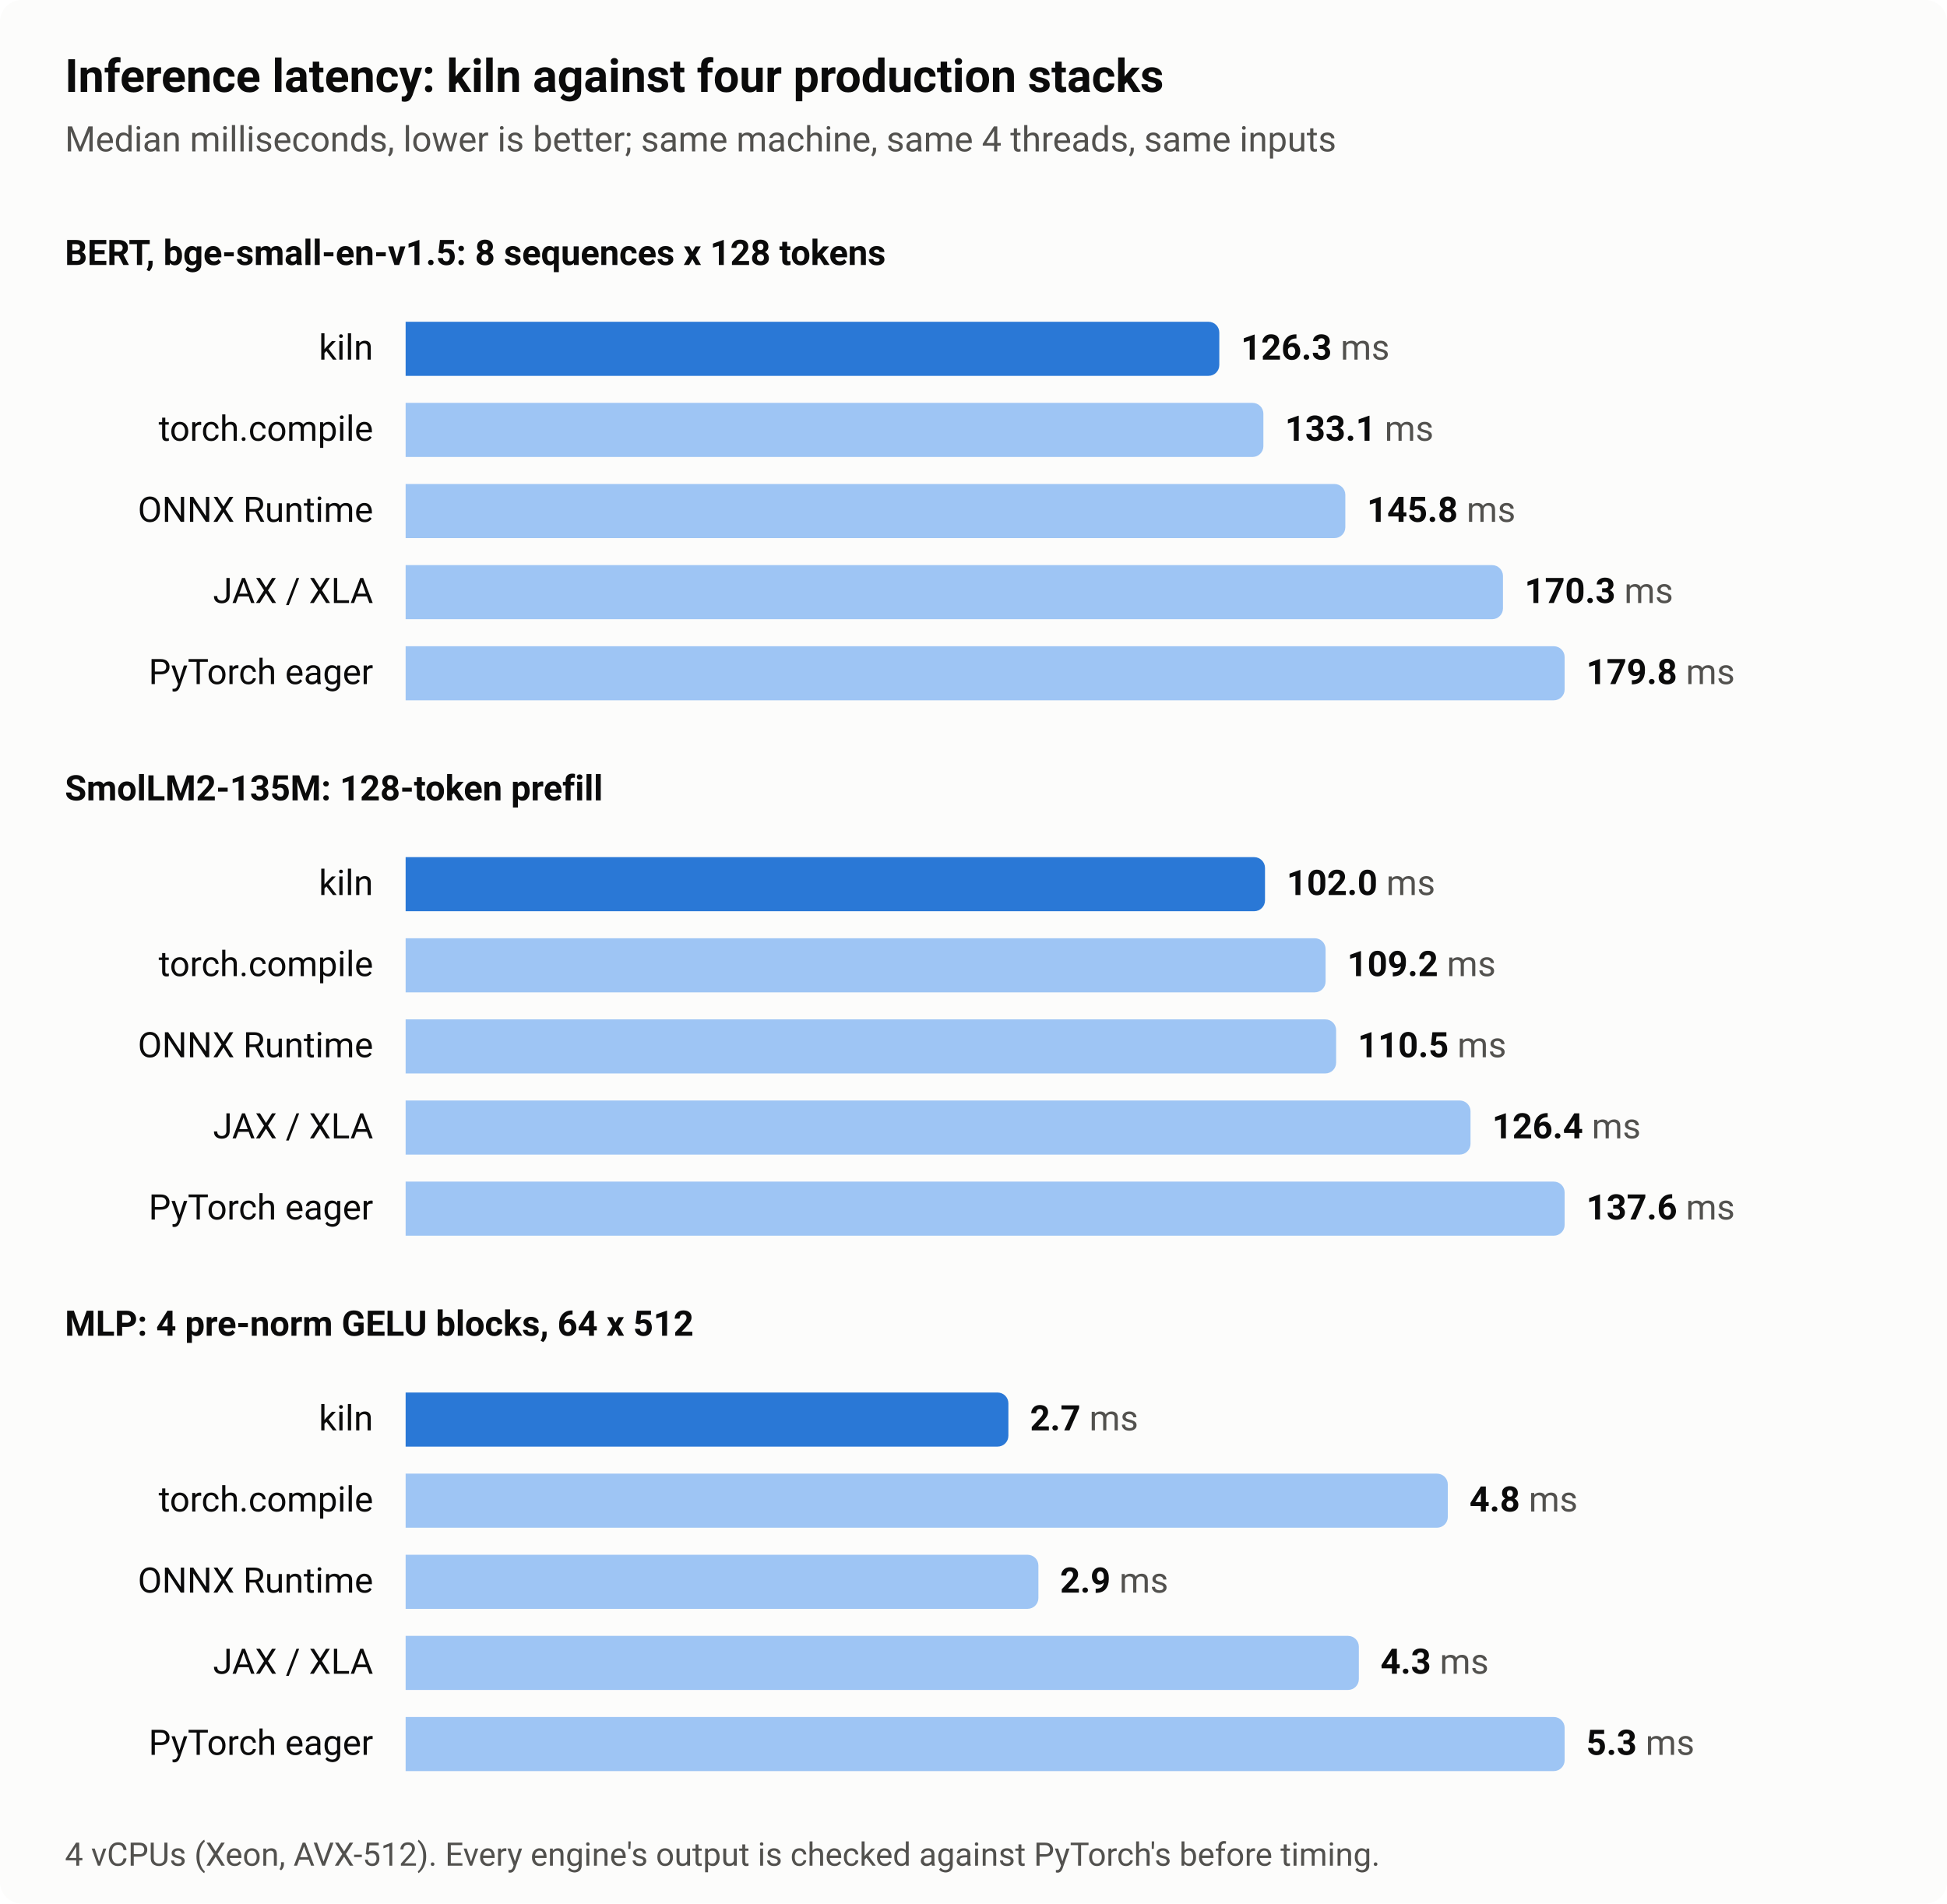
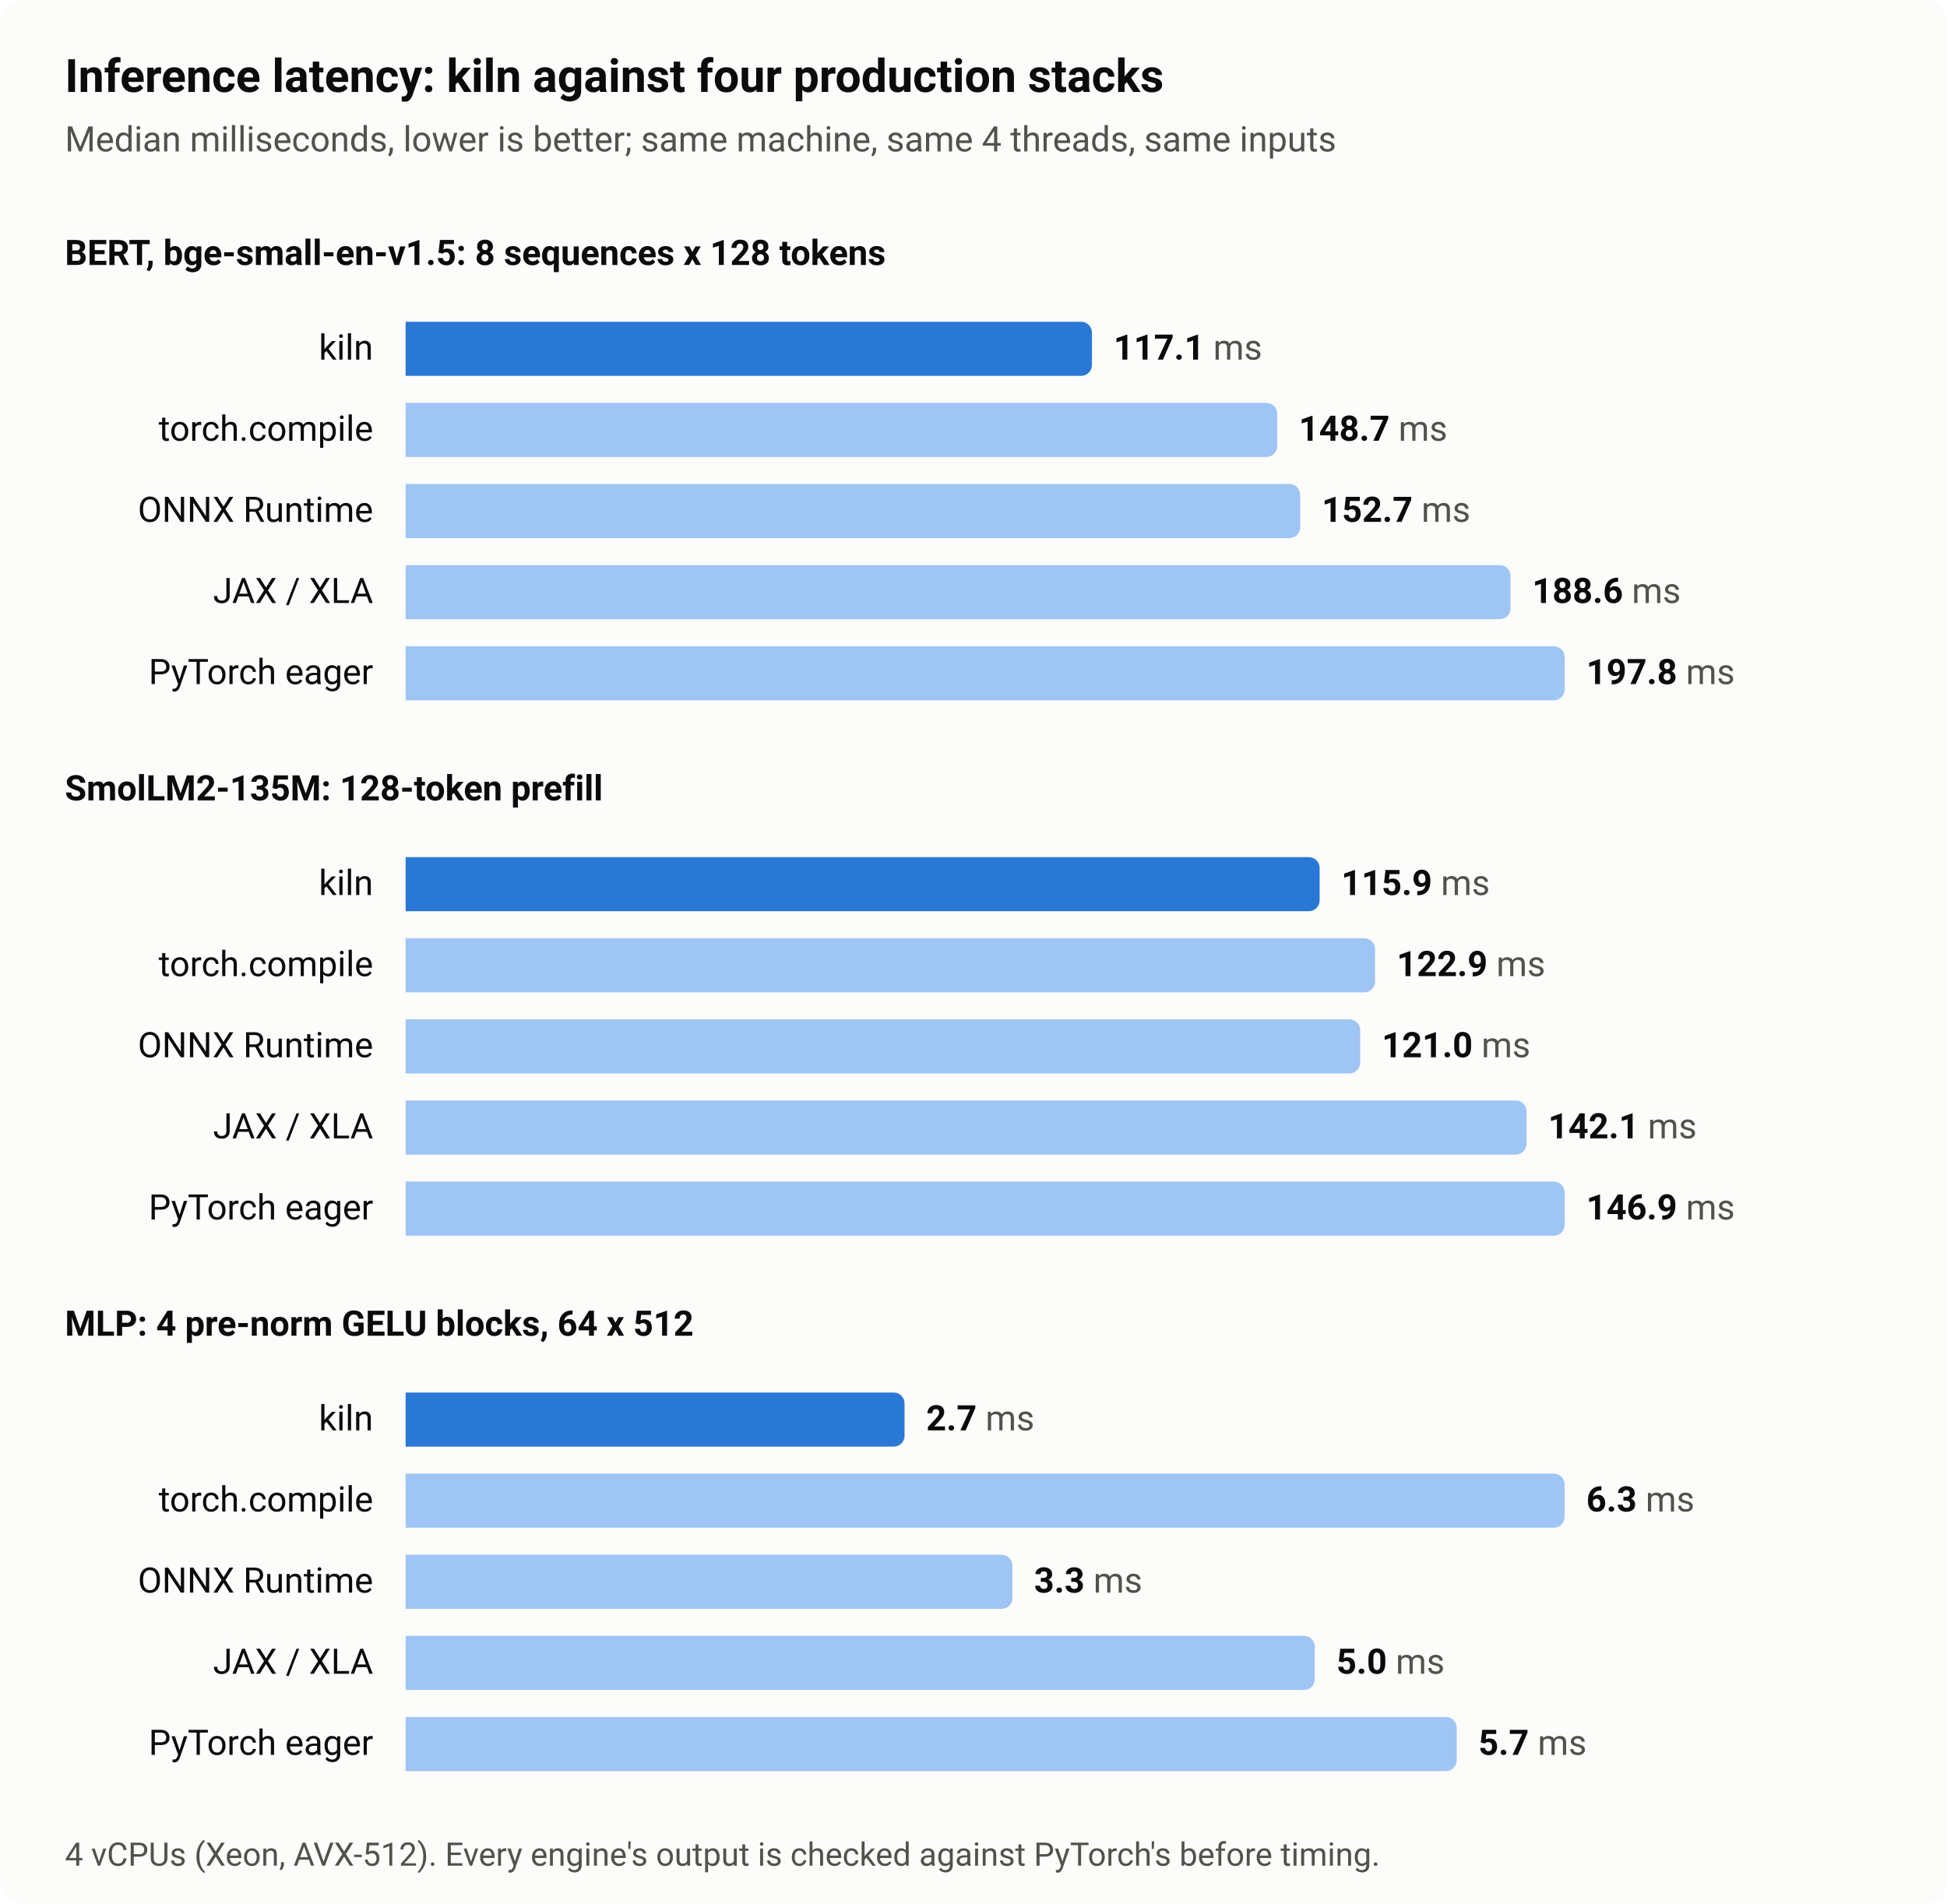
<svg xmlns="http://www.w3.org/2000/svg" width="720" height="704" viewBox="0 0 720 704" font-family="system-ui, -apple-system, 'Segoe UI', Roboto, sans-serif" role="img" aria-label="Inference latency: kiln against four production stacks">
  <rect width="720" height="704" rx="8" fill="#fcfcfb" />
  <text x="24" y="34" font-size="17" font-weight="600" fill="#0b0b0b">Inference latency: kiln against four production stacks</text>
  <text x="24" y="56" font-size="13" fill="#52514e">Median milliseconds, lower is better; same machine, same 4 threads, same inputs</text>
  <text x="24" y="98" font-size="13" font-weight="600" fill="#0b0b0b">BERT, bge-small-en-v1.5: 8 sequences x 128 tokens</text>
-   <path d="M150,119.0 h296.9 a4,4 0 0 1 4,4 v12 a4,4 0 0 1 -4,4 h-296.9 z" fill="#2a78d6" />
+   <path d="M150,119.0 h249.8 a4,4 0 0 1 4,4 v12 a4,4 0 0 1 -4,4 h-249.8 z" fill="#2a78d6" />
  <text x="138" y="133.0" font-size="13" fill="#0b0b0b" text-anchor="end">kiln</text>
-   <text x="458.9" y="133.0" font-size="13" font-weight="600" fill="#0b0b0b">126.3 <tspan font-weight="400" fill="#52514e">ms</tspan>
+   <text x="411.8" y="133.0" font-size="13" font-weight="600" fill="#0b0b0b">117.1 <tspan font-weight="400" fill="#52514e">ms</tspan>
  </text>
-   <path d="M150,149.0 h313.2 a4,4 0 0 1 4,4 v12 a4,4 0 0 1 -4,4 h-313.2 z" fill="#9ec5f4" />
+   <path d="M150,149.0 h318.3 a4,4 0 0 1 4,4 v12 a4,4 0 0 1 -4,4 h-318.3 z" fill="#9ec5f4" />
  <text x="138" y="163.0" font-size="13" fill="#0b0b0b" text-anchor="end">torch.compile</text>
-   <text x="475.2" y="163.0" font-size="13" font-weight="600" fill="#0b0b0b">133.1 <tspan font-weight="400" fill="#52514e">ms</tspan>
+   <text x="480.3" y="163.0" font-size="13" font-weight="600" fill="#0b0b0b">148.7 <tspan font-weight="400" fill="#52514e">ms</tspan>
  </text>
-   <path d="M150,179.0 h343.5 a4,4 0 0 1 4,4 v12 a4,4 0 0 1 -4,4 h-343.5 z" fill="#9ec5f4" />
+   <path d="M150,179.0 h326.8 a4,4 0 0 1 4,4 v12 a4,4 0 0 1 -4,4 h-326.8 z" fill="#9ec5f4" />
  <text x="138" y="193.0" font-size="13" fill="#0b0b0b" text-anchor="end">ONNX Runtime</text>
-   <text x="505.5" y="193.0" font-size="13" font-weight="600" fill="#0b0b0b">145.8 <tspan font-weight="400" fill="#52514e">ms</tspan>
+   <text x="488.8" y="193.0" font-size="13" font-weight="600" fill="#0b0b0b">152.7 <tspan font-weight="400" fill="#52514e">ms</tspan>
  </text>
-   <path d="M150,209.0 h401.8 a4,4 0 0 1 4,4 v12 a4,4 0 0 1 -4,4 h-401.8 z" fill="#9ec5f4" />
+   <path d="M150,209.0 h404.6 a4,4 0 0 1 4,4 v12 a4,4 0 0 1 -4,4 h-404.6 z" fill="#9ec5f4" />
  <text x="138" y="223.0" font-size="13" fill="#0b0b0b" text-anchor="end">JAX / XLA</text>
-   <text x="563.8" y="223.0" font-size="13" font-weight="600" fill="#0b0b0b">170.3 <tspan font-weight="400" fill="#52514e">ms</tspan>
+   <text x="566.6" y="223.0" font-size="13" font-weight="600" fill="#0b0b0b">188.6 <tspan font-weight="400" fill="#52514e">ms</tspan>
  </text>
  <path d="M150,239.0 h424.6 a4,4 0 0 1 4,4 v12 a4,4 0 0 1 -4,4 h-424.6 z" fill="#9ec5f4" />
  <text x="138" y="253.0" font-size="13" fill="#0b0b0b" text-anchor="end">PyTorch eager</text>
-   <text x="586.6" y="253.0" font-size="13" font-weight="600" fill="#0b0b0b">179.8 <tspan font-weight="400" fill="#52514e">ms</tspan>
+   <text x="586.6" y="253.0" font-size="13" font-weight="600" fill="#0b0b0b">197.8 <tspan font-weight="400" fill="#52514e">ms</tspan>
  </text>
  <text x="24" y="296" font-size="13" font-weight="600" fill="#0b0b0b">SmolLM2-135M: 128-token prefill</text>
-   <path d="M150,317.0 h313.8 a4,4 0 0 1 4,4 v12 a4,4 0 0 1 -4,4 h-313.8 z" fill="#2a78d6" />
+   <path d="M150,317.0 h334.0 a4,4 0 0 1 4,4 v12 a4,4 0 0 1 -4,4 h-334.0 z" fill="#2a78d6" />
  <text x="138" y="331.0" font-size="13" fill="#0b0b0b" text-anchor="end">kiln</text>
-   <text x="475.8" y="331.0" font-size="13" font-weight="600" fill="#0b0b0b">102.0 <tspan font-weight="400" fill="#52514e">ms</tspan>
+   <text x="496.0" y="331.0" font-size="13" font-weight="600" fill="#0b0b0b">115.9 <tspan font-weight="400" fill="#52514e">ms</tspan>
  </text>
-   <path d="M150,347.0 h336.2 a4,4 0 0 1 4,4 v12 a4,4 0 0 1 -4,4 h-336.2 z" fill="#9ec5f4" />
+   <path d="M150,347.0 h354.5 a4,4 0 0 1 4,4 v12 a4,4 0 0 1 -4,4 h-354.5 z" fill="#9ec5f4" />
  <text x="138" y="361.0" font-size="13" fill="#0b0b0b" text-anchor="end">torch.compile</text>
-   <text x="498.2" y="361.0" font-size="13" font-weight="600" fill="#0b0b0b">109.2 <tspan font-weight="400" fill="#52514e">ms</tspan>
+   <text x="516.5" y="361.0" font-size="13" font-weight="600" fill="#0b0b0b">122.9 <tspan font-weight="400" fill="#52514e">ms</tspan>
  </text>
-   <path d="M150,377.0 h340.1 a4,4 0 0 1 4,4 v12 a4,4 0 0 1 -4,4 h-340.1 z" fill="#9ec5f4" />
+   <path d="M150,377.0 h349.0 a4,4 0 0 1 4,4 v12 a4,4 0 0 1 -4,4 h-349.0 z" fill="#9ec5f4" />
  <text x="138" y="391.0" font-size="13" fill="#0b0b0b" text-anchor="end">ONNX Runtime</text>
-   <text x="502.1" y="391.0" font-size="13" font-weight="600" fill="#0b0b0b">110.5 <tspan font-weight="400" fill="#52514e">ms</tspan>
+   <text x="511.0" y="391.0" font-size="13" font-weight="600" fill="#0b0b0b">121.0 <tspan font-weight="400" fill="#52514e">ms</tspan>
  </text>
-   <path d="M150,407.0 h389.8 a4,4 0 0 1 4,4 v12 a4,4 0 0 1 -4,4 h-389.8 z" fill="#9ec5f4" />
+   <path d="M150,407.0 h410.5 a4,4 0 0 1 4,4 v12 a4,4 0 0 1 -4,4 h-410.5 z" fill="#9ec5f4" />
  <text x="138" y="421.0" font-size="13" fill="#0b0b0b" text-anchor="end">JAX / XLA</text>
-   <text x="551.8" y="421.0" font-size="13" font-weight="600" fill="#0b0b0b">126.4 <tspan font-weight="400" fill="#52514e">ms</tspan>
+   <text x="572.5" y="421.0" font-size="13" font-weight="600" fill="#0b0b0b">142.1 <tspan font-weight="400" fill="#52514e">ms</tspan>
  </text>
  <path d="M150,437.0 h424.6 a4,4 0 0 1 4,4 v12 a4,4 0 0 1 -4,4 h-424.6 z" fill="#9ec5f4" />
  <text x="138" y="451.0" font-size="13" fill="#0b0b0b" text-anchor="end">PyTorch eager</text>
-   <text x="586.6" y="451.0" font-size="13" font-weight="600" fill="#0b0b0b">137.6 <tspan font-weight="400" fill="#52514e">ms</tspan>
+   <text x="586.6" y="451.0" font-size="13" font-weight="600" fill="#0b0b0b">146.9 <tspan font-weight="400" fill="#52514e">ms</tspan>
  </text>
  <text x="24" y="494" font-size="13" font-weight="600" fill="#0b0b0b">MLP: 4 pre-norm GELU blocks, 64 x 512</text>
-   <path d="M150,515.0 h218.9 a4,4 0 0 1 4,4 v12 a4,4 0 0 1 -4,4 h-218.9 z" fill="#2a78d6" />
+   <path d="M150,515.0 h180.5 a4,4 0 0 1 4,4 v12 a4,4 0 0 1 -4,4 h-180.5 z" fill="#2a78d6" />
  <text x="138" y="529.0" font-size="13" fill="#0b0b0b" text-anchor="end">kiln</text>
-   <text x="380.9" y="529.0" font-size="13" font-weight="600" fill="#0b0b0b">2.7 <tspan font-weight="400" fill="#52514e">ms</tspan>
+   <text x="342.5" y="529.0" font-size="13" font-weight="600" fill="#0b0b0b">2.7 <tspan font-weight="400" fill="#52514e">ms</tspan>
  </text>
-   <path d="M150,545.0 h381.4 a4,4 0 0 1 4,4 v12 a4,4 0 0 1 -4,4 h-381.4 z" fill="#9ec5f4" />
+   <path d="M150,545.0 h424.6 a4,4 0 0 1 4,4 v12 a4,4 0 0 1 -4,4 h-424.6 z" fill="#9ec5f4" />
  <text x="138" y="559.0" font-size="13" fill="#0b0b0b" text-anchor="end">torch.compile</text>
-   <text x="543.4" y="559.0" font-size="13" font-weight="600" fill="#0b0b0b">4.8 <tspan font-weight="400" fill="#52514e">ms</tspan>
+   <text x="586.6" y="559.0" font-size="13" font-weight="600" fill="#0b0b0b">6.3 <tspan font-weight="400" fill="#52514e">ms</tspan>
  </text>
-   <path d="M150,575.0 h230.0 a4,4 0 0 1 4,4 v12 a4,4 0 0 1 -4,4 h-230.0 z" fill="#9ec5f4" />
+   <path d="M150,575.0 h220.4 a4,4 0 0 1 4,4 v12 a4,4 0 0 1 -4,4 h-220.4 z" fill="#9ec5f4" />
  <text x="138" y="589.0" font-size="13" fill="#0b0b0b" text-anchor="end">ONNX Runtime</text>
-   <text x="392.0" y="589.0" font-size="13" font-weight="600" fill="#0b0b0b">2.9 <tspan font-weight="400" fill="#52514e">ms</tspan>
+   <text x="382.4" y="589.0" font-size="13" font-weight="600" fill="#0b0b0b">3.3 <tspan font-weight="400" fill="#52514e">ms</tspan>
  </text>
-   <path d="M150,605.0 h348.5 a4,4 0 0 1 4,4 v12 a4,4 0 0 1 -4,4 h-348.5 z" fill="#9ec5f4" />
+   <path d="M150,605.0 h332.2 a4,4 0 0 1 4,4 v12 a4,4 0 0 1 -4,4 h-332.2 z" fill="#9ec5f4" />
  <text x="138" y="619.0" font-size="13" fill="#0b0b0b" text-anchor="end">JAX / XLA</text>
-   <text x="510.5" y="619.0" font-size="13" font-weight="600" fill="#0b0b0b">4.3 <tspan font-weight="400" fill="#52514e">ms</tspan>
+   <text x="494.2" y="619.0" font-size="13" font-weight="600" fill="#0b0b0b">5.0 <tspan font-weight="400" fill="#52514e">ms</tspan>
  </text>
-   <path d="M150,635.0 h424.6 a4,4 0 0 1 4,4 v12 a4,4 0 0 1 -4,4 h-424.6 z" fill="#9ec5f4" />
+   <path d="M150,635.0 h384.7 a4,4 0 0 1 4,4 v12 a4,4 0 0 1 -4,4 h-384.7 z" fill="#9ec5f4" />
  <text x="138" y="649.0" font-size="13" fill="#0b0b0b" text-anchor="end">PyTorch eager</text>
-   <text x="586.6" y="649.0" font-size="13" font-weight="600" fill="#0b0b0b">5.3 <tspan font-weight="400" fill="#52514e">ms</tspan>
+   <text x="546.7" y="649.0" font-size="13" font-weight="600" fill="#0b0b0b">5.7 <tspan font-weight="400" fill="#52514e">ms</tspan>
  </text>
  <text x="24" y="690" font-size="12" fill="#52514e">4 vCPUs (Xeon, AVX-512). Every engine's output is checked against PyTorch's before timing.</text>
</svg>
